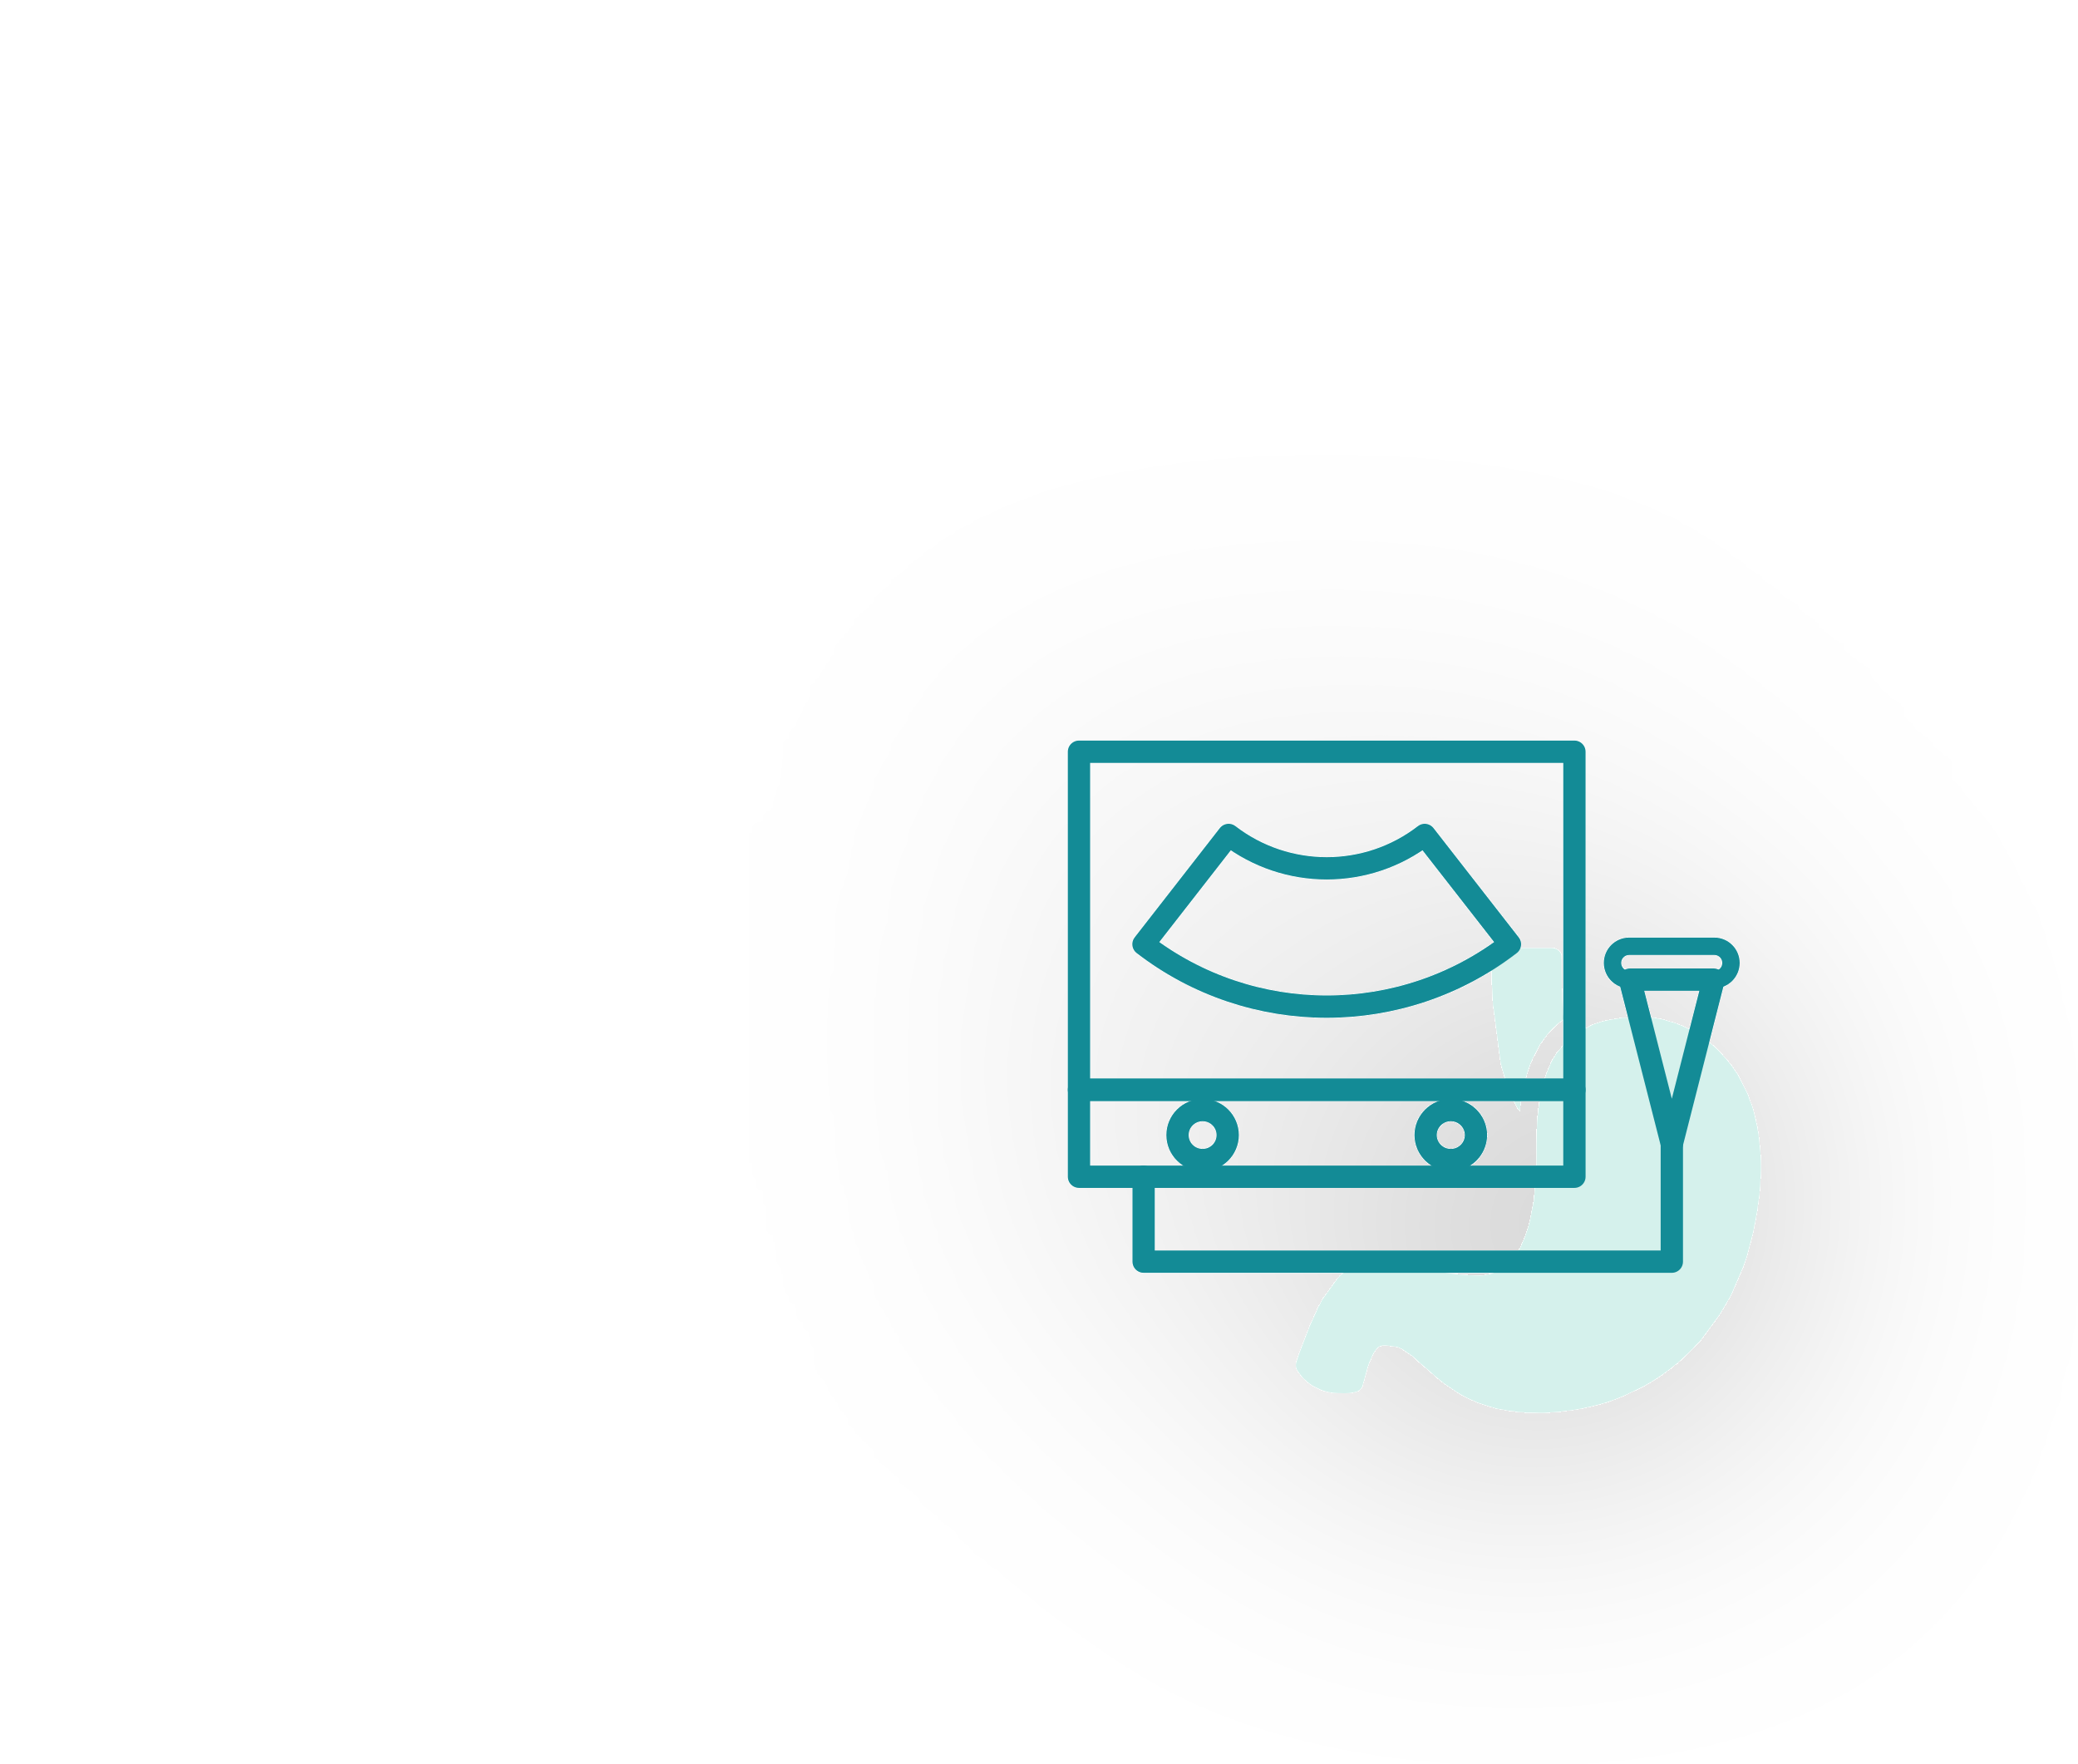
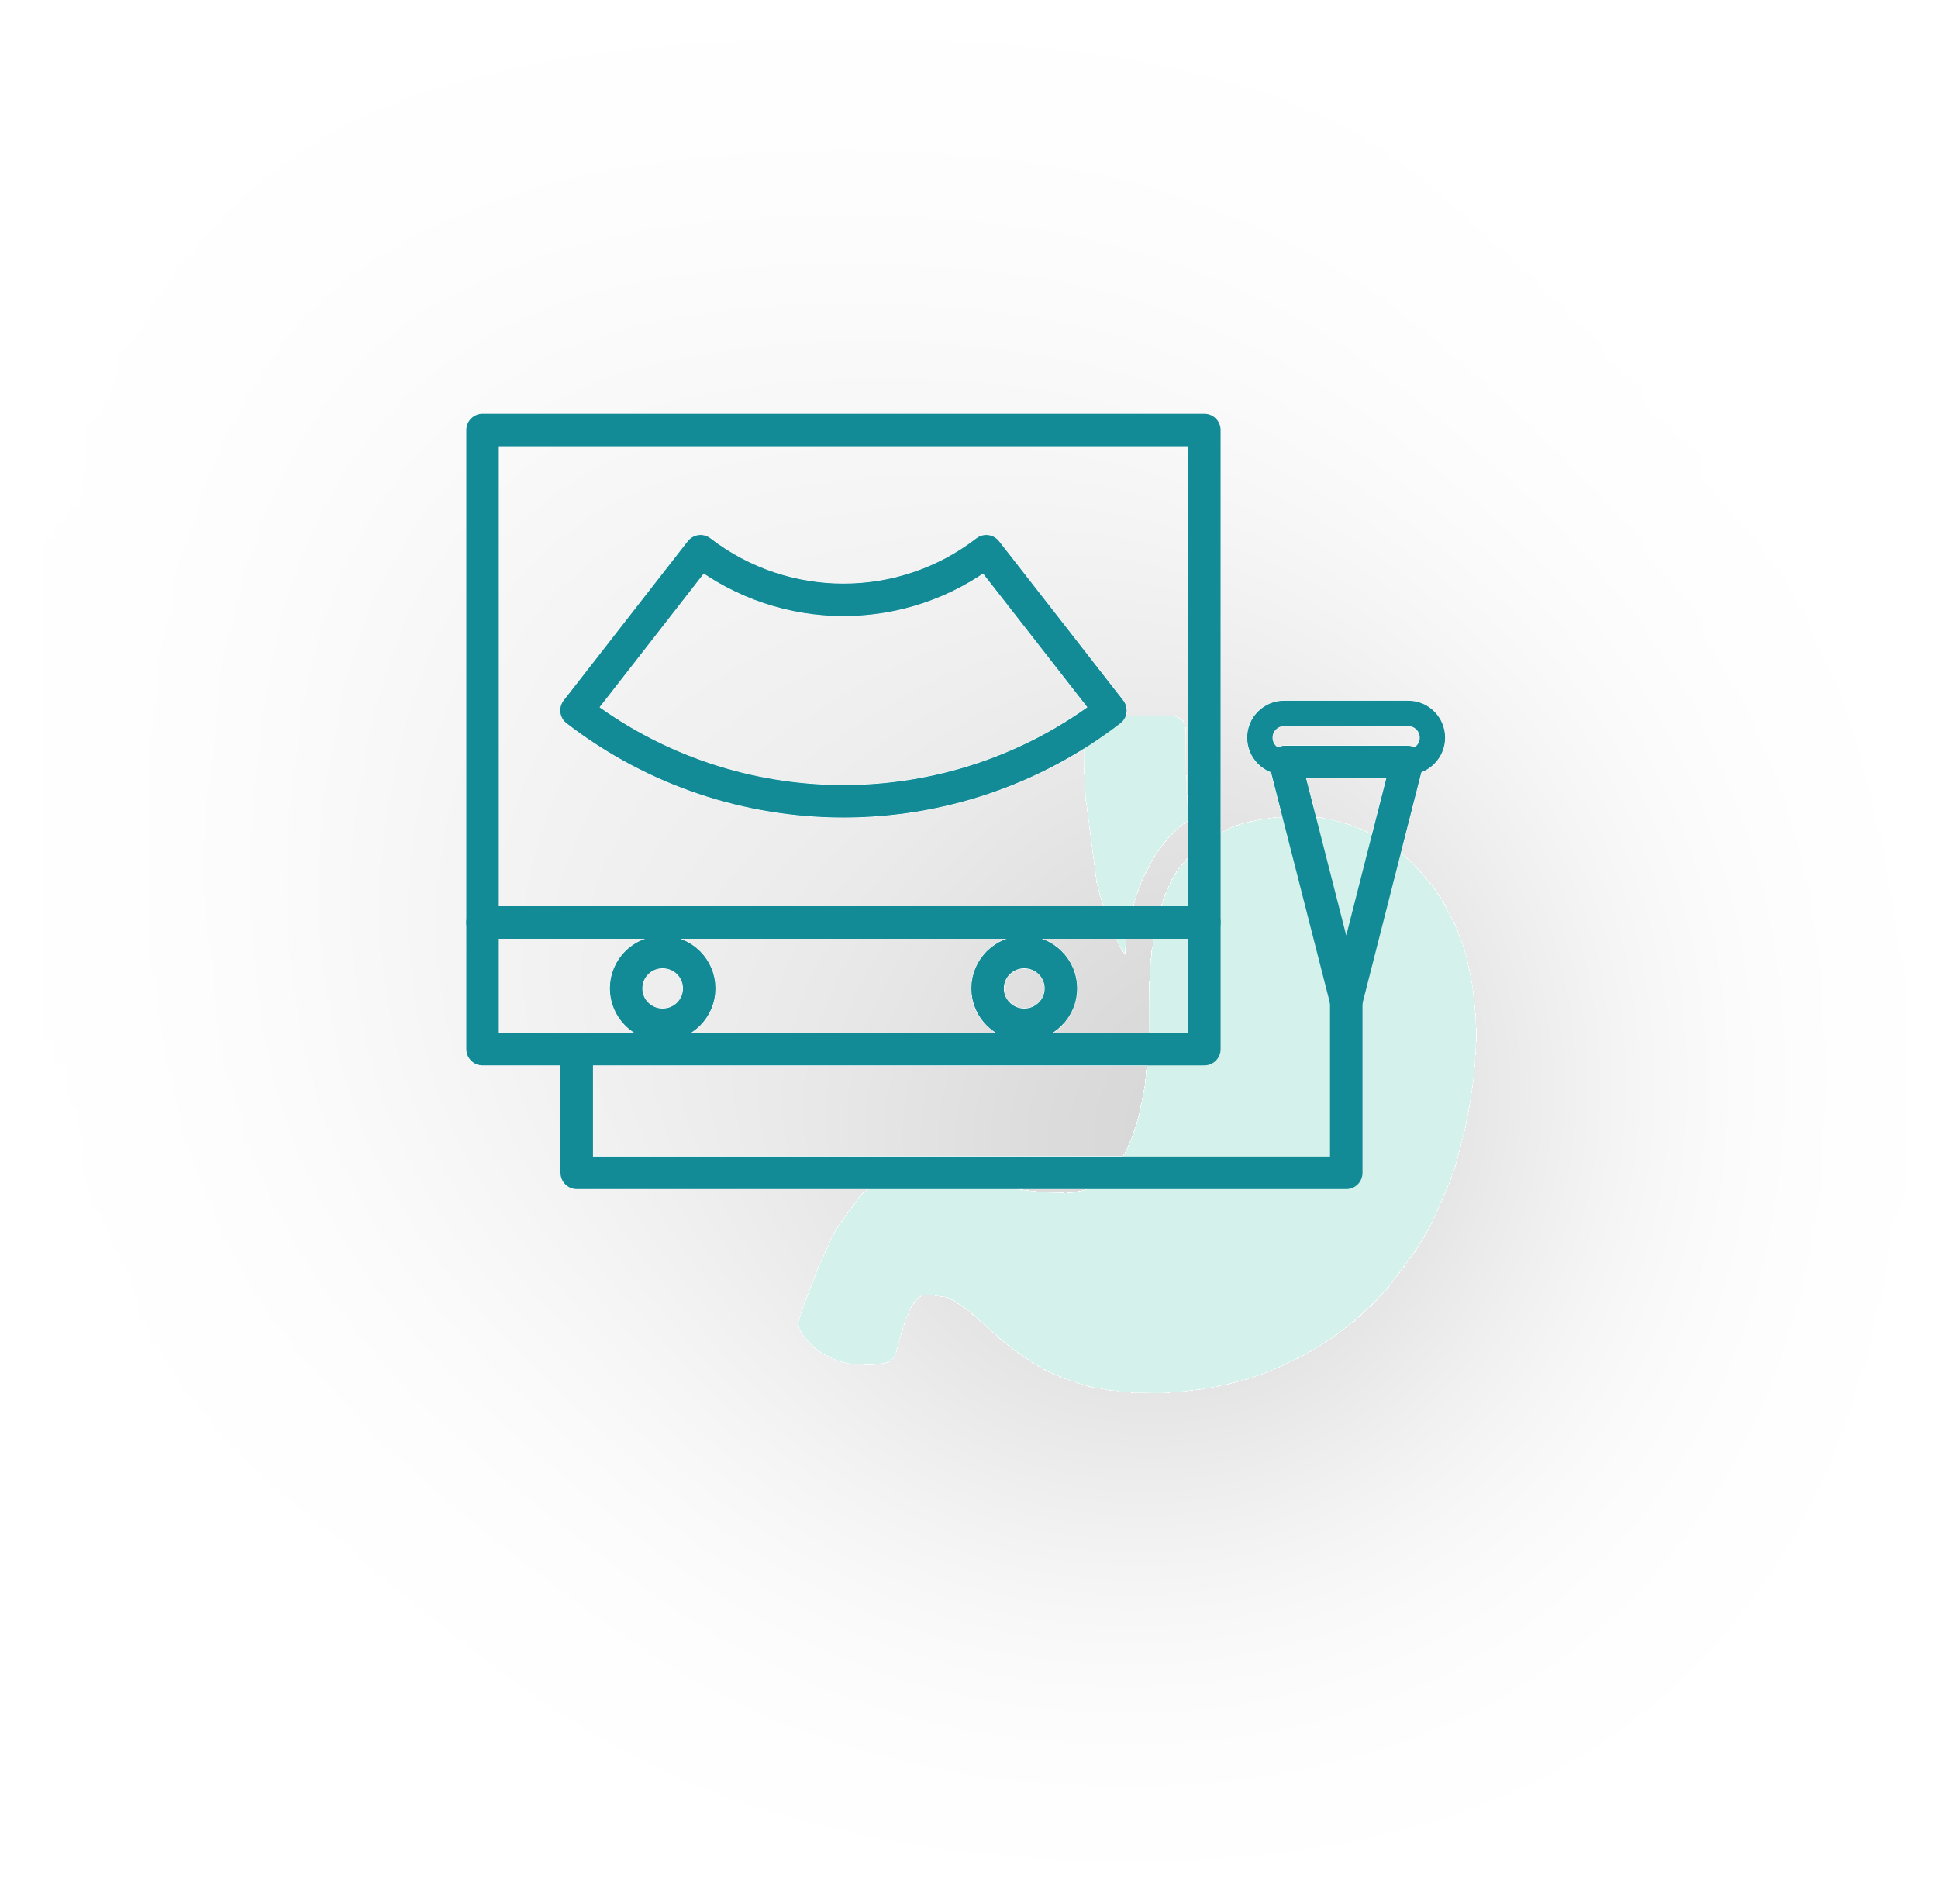
- <svg xmlns="http://www.w3.org/2000/svg" width="264" height="224" viewBox="0 0 264 224" fill="none">
-   <g id="ÑÐ·Ð¸ 1" filter="url(#filter0_d_190_758)">
-     <g id="Ð¡Ð»Ð¾Ð¹_x0020_1">
-       <g id="_2574456779184">
-         <path id="Vector" fill-rule="evenodd" clip-rule="evenodd" d="M199.907 131.478C199.764 131.672 199.807 131.524 199.582 131.749C199.473 131.858 199.371 131.966 199.256 132.072L197.799 133.753C197.576 134.043 197.646 134.033 197.494 134.261L197.425 134.354C197.418 134.363 197.408 134.375 197.401 134.385C197.395 134.394 197.385 134.406 197.378 134.416C197.378 134.417 197.317 134.512 197.315 134.515C196.991 135.066 196.551 136.183 196.36 136.753L195.953 138.191C195.92 138.311 195.957 138.165 195.915 138.306L195.657 139.592C195.596 140.109 195.577 139.799 195.544 140.415C195.543 140.429 195.536 140.499 195.534 140.513L195.504 140.61C195.476 140.712 195.47 140.745 195.455 140.875C195.435 141.042 195.449 141.126 195.442 141.258C195.437 141.388 195.382 141.526 195.364 141.711C195.145 144.037 195.254 146.395 195.18 148.774C195.174 148.978 195.187 148.996 195.157 149.138L194.879 152.533L194.382 155.05C194.38 155.059 194.377 155.074 194.375 155.084L194.341 155.253C194.219 155.602 194.149 156.066 193.99 156.412L193.877 156.734C193.757 157.155 193.549 157.579 193.426 157.875L193.196 158.428L192.326 159.776C192.008 160.127 191.959 160.351 191.519 160.647L190.631 161.328C190.474 161.406 190.359 161.446 190.22 161.512L189.718 161.733C189.26 161.907 188.965 161.906 188.813 161.948C188.318 162.083 187.736 162.031 187.444 162.023C185.985 161.988 185.126 161.903 183.711 161.702C183.559 161.68 183.468 161.613 183.291 161.57L180.575 160.744C180.437 160.697 180.643 160.766 180.483 160.719L177.076 159.972C176.926 159.975 176.908 159.971 176.783 159.966L176.577 159.959C176.567 159.958 176.551 159.956 176.542 159.955C176.189 159.91 175.306 159.865 174.969 159.927C174.303 160.047 174.712 159.862 173.608 160.157L173.103 160.301C172.91 160.373 172.834 160.361 172.655 160.452L172.078 160.741C171.78 160.915 171.935 160.774 171.634 161.001C171.324 161.236 171.326 161.119 170.739 161.675C170.679 161.731 170.639 161.755 170.554 161.815C170.319 161.98 170.153 162.155 169.968 162.365L168.017 165.068C167.983 165.118 167.993 165.103 167.956 165.169C167.91 165.251 167.89 165.297 167.844 165.382L167.654 165.787L167.56 165.914C167.416 166.1 167.482 166.078 167.337 166.392C167.277 166.522 167.246 166.643 167.223 166.684C167.219 166.69 167.21 166.702 167.206 166.708C167.203 166.714 167.192 166.727 167.187 166.733L166.41 168.439L165.071 171.917C164.939 172.244 164.879 172.567 164.748 172.892C164.464 173.594 164.756 174.068 165.185 174.587C165.193 174.596 165.203 174.608 165.21 174.617C165.425 174.894 165.579 175.136 165.922 175.366C166.036 175.535 166.236 175.641 166.388 175.766C166.779 176.087 167.306 176.281 167.754 176.51C167.893 176.581 168.032 176.621 168.19 176.673C168.73 176.851 169.355 176.952 169.881 176.963C170.432 176.973 171.154 177.043 171.837 176.891C172.176 176.816 172.148 176.86 172.396 176.758C172.613 176.668 172.769 176.566 172.93 176.366C173.144 176.101 173.165 175.703 173.277 175.372C173.28 175.365 173.286 175.351 173.289 175.344C173.291 175.337 173.297 175.322 173.299 175.316L173.75 173.661C173.757 173.633 173.769 173.597 173.779 173.574C173.782 173.565 173.789 173.552 173.793 173.543L173.824 173.476C173.884 173.325 173.895 173.182 173.97 173.023C174.035 172.887 174.011 172.968 174.067 172.849C174.351 172.249 174.325 172.038 174.816 171.434L174.909 171.31C175.322 170.789 176.025 170.877 176.679 170.985C177.429 171.11 177.324 170.96 178.18 171.387L179.431 172.247C179.51 172.317 179.545 172.337 179.614 172.389L180.232 172.961C180.243 172.973 180.275 173.004 180.287 173.015C180.339 173.067 180.336 173.061 180.37 173.094L180.541 173.247C180.75 173.428 180.998 173.605 181.185 173.794L181.994 174.5C182.052 174.548 182.104 174.607 182.155 174.663L183.465 175.735C183.535 175.783 183.562 175.795 183.629 175.842L184.952 176.737C184.962 176.744 184.975 176.752 184.985 176.759C184.995 176.765 185.008 176.774 185.017 176.781C185.027 176.787 185.039 176.797 185.049 176.803L185.15 176.865C185.161 176.871 185.175 176.878 185.186 176.884C185.205 176.895 185.251 176.917 185.292 176.943L185.589 177.128C186.17 177.47 186.783 177.772 187.412 178.012C187.569 178.071 187.503 178.06 187.626 178.123C187.787 178.205 187.903 178.204 188.069 178.275L189.01 178.593C189.441 178.701 190.237 178.989 190.651 179.021C191.066 179.053 191.496 179.205 191.944 179.228L192.393 179.27C192.402 179.273 192.417 179.279 192.427 179.282C192.769 179.388 193.188 179.374 193.514 179.39L193.857 179.437C193.984 179.455 194.158 179.445 194.272 179.443C195.408 179.427 195.802 179.543 197.067 179.405C197.596 179.347 197.903 179.373 198.408 179.292C198.423 179.289 198.463 179.282 198.476 179.28C199.008 179.178 199.501 179.197 200.047 179.076L201.091 178.9C201.237 178.876 201.224 178.862 201.31 178.832L202.051 178.685C202.171 178.657 202.152 178.652 202.248 178.631L203.116 178.413C203.274 178.358 203.184 178.39 203.322 178.356C203.926 178.212 204.534 177.985 205.129 177.774L206.052 177.4C206.063 177.395 206.078 177.388 206.09 177.383C206.188 177.341 206.222 177.334 206.323 177.29C206.338 177.284 206.383 177.264 206.398 177.257L206.583 177.171C206.595 177.167 206.609 177.161 206.622 177.156L208.771 176.113C208.846 176.078 208.879 176.063 208.951 176.022L209.317 175.793C209.398 175.746 209.452 175.73 209.535 175.686C209.661 175.621 209.754 175.541 209.901 175.458L210.297 175.204C210.551 175.056 210.757 174.897 211.017 174.733C211.123 174.667 211.088 174.686 211.178 174.624L212.268 173.819C212.276 173.811 212.287 173.8 212.295 173.792L212.926 173.287C213.002 173.218 213.038 173.196 213.111 173.147C213.244 172.964 213.122 173.119 213.287 172.998L213.983 172.342C213.991 172.334 214.002 172.322 214.01 172.314L214.464 171.902L214.896 171.469C215.083 171.345 215.203 171.118 215.363 170.961L215.522 170.797C215.735 170.562 215.986 170.383 216.157 170.124L218.447 167.011C218.521 166.892 218.486 166.963 218.537 166.884L219.735 164.838C219.776 164.774 219.843 164.635 219.866 164.588L220.027 164.262C220.032 164.252 220.038 164.237 220.041 164.227C220.044 164.219 220.049 164.203 220.052 164.194L221.458 160.926C221.462 160.915 221.47 160.879 221.475 160.866L221.824 159.889C221.872 159.743 221.885 159.705 221.928 159.557L222.671 156.739C222.735 156.388 222.848 156.051 222.873 155.714C222.886 155.557 222.869 155.685 222.937 155.483L223.226 153.877C223.245 153.693 223.248 153.669 223.273 153.543L223.482 152.031C223.564 151.717 223.552 151.107 223.572 151.02C223.573 151.015 223.578 151 223.578 150.995C223.65 150.627 223.615 150.245 223.652 149.862C223.783 148.511 223.714 146.731 223.543 145.363L223.447 144.465C223.407 144.267 223.432 144.367 223.423 144.189C223.415 144.033 223.352 143.819 223.307 143.577C223.281 143.437 223.277 143.333 223.248 143.199L223.02 142.186C222.87 141.508 222.716 140.79 222.458 140.151C222.412 140.037 222.449 140.131 222.388 140.005L222.245 139.652C222.242 139.64 222.234 139.605 222.23 139.592C222.043 138.901 221.612 138.176 221.291 137.531L220.879 136.752C220.774 136.588 220.68 136.3 220.524 136.186C220.483 136.109 220.517 136.166 220.462 136.087L220.416 136.024C220.41 136.015 220.4 136.002 220.393 135.992C220.387 135.983 220.378 135.97 220.372 135.96C220.335 135.901 220.328 135.876 220.315 135.855L220.068 135.506C220.032 135.452 220.04 135.458 220.003 135.409L219.497 134.778C219.277 134.56 219.413 134.592 219.225 134.455L218.4 133.548C218.317 133.464 218.27 133.412 218.184 133.332L217.622 132.811C217.561 132.763 217.543 132.756 217.494 132.723C217.364 132.53 217.4 132.633 217.262 132.522L215.362 131.176C215.096 131.008 215.538 131.285 215.3 131.133L214.63 130.772C214.619 130.765 214.607 130.755 214.597 130.75L213.825 130.385C213.727 130.338 213.644 130.282 213.532 130.245C213.369 130.191 213.306 130.193 213.165 130.125C213.083 130.054 213.105 130.069 212.996 130.023L211.805 129.683C211.798 129.681 211.783 129.673 211.775 129.67C211.448 129.541 210.934 129.434 210.599 129.399C210.434 129.382 210.337 129.339 210.16 129.3L206.597 129.288C206.335 129.311 206.347 129.245 205.882 129.337C205.279 129.458 204.774 129.481 204.049 129.664C203.947 129.689 203.876 129.694 203.774 129.717C203.632 129.749 203.413 129.81 203.303 129.846L202.51 130.116C202.503 130.119 202.488 130.124 202.481 130.127C202.343 130.176 202.568 130.097 202.392 130.151L199.907 131.478Z" fill="#D5F1EC" />
-         <path id="Vector_2" fill-rule="evenodd" clip-rule="evenodd" d="M196.876 131.045L197.384 130.52C197.566 130.357 197.629 130.348 197.742 130.179C197.77 130.161 197.788 130.156 197.839 130.115L197.926 130.039C197.934 130.032 197.945 130.02 197.953 130.012C198.114 129.849 198.369 129.732 198.537 129.566L198.59 129.51C198.733 129.313 198.605 129.102 198.59 128.871C198.577 128.686 198.587 128.538 198.57 128.365C198.526 127.906 198.501 127.361 198.473 126.969C198.455 126.719 198.489 126.384 198.465 126.13C198.38 125.243 198.431 125.019 198.406 124.295C198.375 123.418 198.418 122.278 198.363 121.417C198.344 121.11 198.155 120.839 197.894 120.666C197.695 120.536 197.475 120.454 197.181 120.439H192.33H192.276H190.764C190.308 120.485 189.939 120.623 189.693 120.996C189.368 121.487 189.532 122.822 189.534 123.407C189.536 124.075 189.522 124.483 189.554 125.189C189.583 125.827 189.617 125.844 189.625 126.448L189.677 127.581C189.688 127.816 189.697 127.764 189.73 127.904C189.758 128.026 189.743 127.905 189.749 128.008L190.63 134.803C190.647 135.112 190.792 135.444 190.847 135.73C190.848 135.739 190.85 135.755 190.851 135.763C190.853 135.772 190.854 135.787 190.856 135.797L191.707 138.487C191.78 138.705 191.848 138.876 191.944 139.062L192.59 140.365C192.659 140.516 192.646 140.51 192.74 140.647C192.852 140.81 192.946 141.007 193.088 141.111C193.088 140.972 193.103 140.788 193.107 140.742L193.233 139.696C193.252 139.4 193.382 139.026 193.429 138.722L193.576 138.026C193.731 137.235 194.145 135.776 194.451 135.06L194.677 134.528C194.682 134.516 194.688 134.502 194.693 134.49L195.621 132.712C195.671 132.627 195.648 132.666 195.685 132.614L196.205 131.889C196.215 131.878 196.248 131.846 196.258 131.834C196.429 131.643 196.52 131.437 196.709 131.257L196.876 131.045Z" fill="#D5F1EC" />
-         <path id="Vector_3" fill-rule="evenodd" clip-rule="evenodd" d="M199.907 131.478V131.424L199.843 131.469L199.907 131.478Z" fill="#F8F8F8" />
-         <path id="Vector_4" fill-rule="evenodd" clip-rule="evenodd" d="M166.41 168.439V168.385L166.346 168.43L166.41 168.439Z" fill="#E6E6E6" />
-         <path id="Vector_5" fill-rule="evenodd" clip-rule="evenodd" d="M213.111 173.147V173.201L213.174 173.156L213.111 173.147Z" fill="#B5B5B5" />
-         <path id="Vector_6" fill-rule="evenodd" clip-rule="evenodd" d="M191.519 160.647V160.592L191.456 160.637L191.519 160.647Z" fill="#E6E6E6" />
-         <path id="Vector_7" fill-rule="evenodd" clip-rule="evenodd" d="M190.22 161.512V161.458L190.157 161.503L190.22 161.512Z" fill="#F8F8F8" />
-         <path id="Vector_8" fill-rule="evenodd" clip-rule="evenodd" d="M190.166 132.777L190.182 132.761C190.181 132.762 190.161 132.772 190.166 132.777Z" fill="#E6E6E6" />
-       </g>
-       <path id="Vector_9" d="M137.079 149.482H200.023V138.44H137.079V149.482Z" stroke="#138B96" stroke-width="2.835" stroke-miterlimit="10" stroke-linecap="round" stroke-linejoin="round" />
-       <path id="Vector_10" d="M137.079 138.44H200.023V95.492H137.079V138.44Z" stroke="#138B96" stroke-width="2.835" stroke-miterlimit="10" stroke-linecap="round" stroke-linejoin="round" />
-       <path id="Vector_11" d="M145.292 149.482V160.269H212.398V144.944" stroke="#138B96" stroke-width="2.835" stroke-miterlimit="10" stroke-linecap="round" stroke-linejoin="round" />
-       <path id="Vector_12" d="M217.714 124.442L212.398 145.309L207.071 124.442H217.714Z" stroke="#138B96" stroke-width="2.835" stroke-miterlimit="10" stroke-linecap="round" stroke-linejoin="round" />
-       <path id="Vector_13" d="M217.802 124.442H206.974C205.808 124.442 204.865 123.492 204.865 122.322C204.865 121.153 205.808 120.209 206.974 120.209H217.802C218.968 120.209 219.911 121.153 219.911 122.322C219.911 123.492 218.968 124.442 217.802 124.442Z" stroke="#138B96" stroke-width="2.214" stroke-miterlimit="10" stroke-linecap="round" stroke-linejoin="round" />
-       <path id="Vector_14" d="M191.831 119.946C178.135 130.515 158.968 130.515 145.273 119.946C148.878 115.318 152.485 110.688 156.091 106.065C163.429 111.718 173.684 111.718 181.003 106.065C184.619 110.688 188.224 115.318 191.831 119.946Z" stroke="#138B96" stroke-width="2.835" stroke-miterlimit="10" stroke-linecap="round" stroke-linejoin="round" />
-       <path id="Vector_15" d="M155.974 144.189C155.974 145.943 154.545 147.362 152.786 147.362C151.017 147.362 149.598 145.943 149.598 144.189C149.598 142.434 151.017 141.016 152.786 141.016C154.545 141.016 155.974 142.434 155.974 144.189Z" stroke="#138B96" stroke-width="2.835" stroke-miterlimit="10" stroke-linecap="round" stroke-linejoin="round" />
-       <path id="Vector_16" d="M187.515 144.189C187.515 145.943 186.076 147.362 184.317 147.362C182.558 147.362 181.12 145.943 181.12 144.189C181.12 142.434 182.558 141.016 184.317 141.016C186.076 141.016 187.515 142.434 187.515 144.189Z" stroke="#138B96" stroke-width="2.835" stroke-miterlimit="10" stroke-linecap="round" stroke-linejoin="round" />
-     </g>
+ <svg xmlns="http://www.w3.org/2000/svg" width="169" height="166" viewBox="0 0 169 166" fill="none">
+   <g filter="url(#filter0_d_368_92)">
+     <path fill-rule="evenodd" clip-rule="evenodd" d="M104.907 73.478C104.764 73.672 104.807 73.524 104.582 73.749C104.473 73.858 104.371 73.966 104.256 74.072L102.799 75.753C102.576 76.043 102.646 76.033 102.494 76.261L102.425 76.354C102.418 76.363 102.408 76.376 102.401 76.385C102.395 76.394 102.385 76.406 102.378 76.415C102.378 76.417 102.317 76.511 102.315 76.515C101.991 77.066 101.551 78.183 101.36 78.753L100.953 80.191C100.92 80.311 100.957 80.165 100.915 80.306L100.657 81.592C100.596 82.109 100.577 81.799 100.544 82.415C100.543 82.429 100.536 82.499 100.534 82.513L100.504 82.61C100.476 82.712 100.47 82.745 100.455 82.876C100.435 83.042 100.449 83.126 100.442 83.258C100.437 83.388 100.382 83.526 100.364 83.711C100.145 86.037 100.254 88.395 100.18 90.774C100.174 90.978 100.187 90.996 100.157 91.138L99.879 94.533L99.382 97.05C99.38 97.059 99.377 97.074 99.375 97.084L99.341 97.253C99.219 97.602 99.149 98.066 98.99 98.412L98.877 98.734C98.757 99.155 98.549 99.579 98.426 99.875L98.196 100.428L97.326 101.776C97.008 102.127 96.959 102.351 96.519 102.647L95.631 103.328C95.474 103.406 95.359 103.446 95.22 103.512L94.718 103.733C94.26 103.907 93.965 103.906 93.813 103.948C93.318 104.083 92.736 104.031 92.444 104.023C90.985 103.988 90.126 103.903 88.711 103.702C88.559 103.68 88.469 103.613 88.291 103.57L85.575 102.744C85.437 102.697 85.642 102.766 85.483 102.719L82.076 101.972C81.927 101.975 81.908 101.971 81.782 101.966L81.576 101.959C81.567 101.958 81.551 101.956 81.542 101.955C81.189 101.91 80.306 101.865 79.969 101.927C79.303 102.047 79.712 101.862 78.608 102.157L78.103 102.301C77.91 102.373 77.834 102.361 77.655 102.452L77.078 102.741C76.779 102.915 76.934 102.774 76.634 103.001C76.324 103.236 76.326 103.119 75.739 103.675C75.679 103.731 75.639 103.755 75.554 103.815C75.319 103.98 75.153 104.155 74.968 104.365L73.017 107.068C72.983 107.118 72.993 107.103 72.956 107.169C72.91 107.251 72.89 107.297 72.844 107.382L72.654 107.787L72.561 107.914C72.416 108.1 72.482 108.078 72.337 108.392C72.277 108.522 72.246 108.643 72.223 108.684C72.219 108.69 72.21 108.702 72.206 108.708C72.203 108.714 72.192 108.727 72.187 108.733L71.41 110.439L70.071 113.917C69.939 114.244 69.879 114.567 69.748 114.892C69.464 115.594 69.756 116.068 70.185 116.587C70.193 116.596 70.203 116.608 70.21 116.617C70.425 116.894 70.579 117.136 70.922 117.366C71.036 117.535 71.236 117.641 71.388 117.766C71.779 118.087 72.306 118.281 72.754 118.51C72.893 118.581 73.032 118.621 73.19 118.673C73.73 118.851 74.355 118.952 74.882 118.963C75.432 118.973 76.154 119.043 76.837 118.891C77.176 118.816 77.148 118.86 77.396 118.758C77.613 118.668 77.769 118.566 77.93 118.366C78.144 118.101 78.165 117.703 78.277 117.372C78.28 117.365 78.286 117.351 78.289 117.344C78.291 117.337 78.297 117.322 78.299 117.316L78.75 115.661C78.757 115.633 78.769 115.597 78.778 115.574C78.782 115.565 78.789 115.552 78.793 115.543L78.824 115.476C78.884 115.325 78.895 115.182 78.97 115.023C79.035 114.887 79.011 114.968 79.067 114.849C79.351 114.249 79.325 114.038 79.816 113.434L79.909 113.31C80.322 112.789 81.025 112.877 81.679 112.985C82.429 113.11 82.325 112.96 83.18 113.387L84.431 114.247C84.51 114.317 84.545 114.337 84.614 114.389L85.232 114.961C85.243 114.973 85.275 115.004 85.287 115.015C85.339 115.067 85.336 115.061 85.37 115.094L85.541 115.247C85.75 115.428 85.998 115.605 86.185 115.794L86.995 116.5C87.052 116.548 87.104 116.607 87.156 116.663L88.466 117.735C88.535 117.783 88.562 117.795 88.629 117.842L89.952 118.737C89.962 118.744 89.975 118.752 89.985 118.759C89.995 118.765 90.007 118.774 90.017 118.781C90.027 118.787 90.039 118.797 90.049 118.803L90.15 118.865C90.161 118.871 90.175 118.878 90.186 118.884C90.205 118.895 90.251 118.917 90.292 118.943L90.589 119.128C91.17 119.47 91.783 119.772 92.412 120.012C92.569 120.071 92.504 120.06 92.626 120.123C92.787 120.205 92.903 120.204 93.069 120.275L94.01 120.593C94.441 120.701 95.237 120.989 95.651 121.021C96.067 121.053 96.496 121.205 96.944 121.228L97.393 121.27C97.402 121.273 97.417 121.279 97.427 121.282C97.769 121.388 98.188 121.374 98.514 121.39L98.856 121.437C98.984 121.455 99.158 121.445 99.272 121.443C100.408 121.427 100.802 121.543 102.067 121.405C102.596 121.347 102.903 121.373 103.408 121.292C103.423 121.289 103.463 121.282 103.476 121.28C104.008 121.178 104.501 121.197 105.047 121.076L106.091 120.9C106.237 120.876 106.224 120.862 106.31 120.832L107.051 120.685C107.171 120.657 107.152 120.652 107.248 120.631L108.116 120.413C108.274 120.358 108.184 120.39 108.322 120.356C108.926 120.212 109.534 119.985 110.129 119.774L111.052 119.4C111.063 119.395 111.078 119.388 111.09 119.383C111.188 119.341 111.222 119.334 111.323 119.29C111.338 119.284 111.383 119.264 111.398 119.257L111.583 119.171C111.595 119.167 111.609 119.161 111.622 119.156L113.771 118.113C113.846 118.078 113.879 118.063 113.951 118.022L114.317 117.793C114.398 117.746 114.452 117.73 114.535 117.686C114.661 117.621 114.754 117.541 114.901 117.458L115.297 117.204C115.551 117.056 115.757 116.897 116.017 116.733C116.123 116.667 116.088 116.686 116.178 116.624L117.268 115.819C117.276 115.811 117.287 115.8 117.295 115.792L117.926 115.287C118.002 115.218 118.038 115.196 118.111 115.147C118.244 114.964 118.122 115.119 118.287 114.998L118.983 114.342C118.991 114.334 119.002 114.322 119.01 114.314L119.464 113.902L119.896 113.469C120.083 113.345 120.203 113.118 120.363 112.961L120.522 112.797C120.735 112.562 120.986 112.383 121.157 112.124L123.447 109.011C123.521 108.892 123.486 108.963 123.537 108.884L124.735 106.838C124.776 106.774 124.843 106.635 124.866 106.588L125.027 106.262C125.032 106.252 125.038 106.237 125.041 106.227C125.044 106.219 125.049 106.203 125.052 106.194L126.458 102.926C126.462 102.915 126.47 102.879 126.475 102.866L126.824 101.889C126.872 101.743 126.885 101.705 126.928 101.557L127.671 98.739C127.735 98.388 127.848 98.051 127.873 97.713C127.886 97.557 127.869 97.685 127.937 97.483L128.226 95.877C128.245 95.693 128.248 95.669 128.273 95.543L128.482 94.031C128.564 93.717 128.552 93.107 128.572 93.02C128.573 93.015 128.578 93.001 128.578 92.995C128.65 92.627 128.615 92.245 128.652 91.862C128.783 90.511 128.714 88.731 128.543 87.363L128.447 86.465C128.407 86.267 128.432 86.367 128.423 86.189C128.415 86.032 128.352 85.819 128.307 85.577C128.281 85.436 128.277 85.333 128.248 85.199L128.02 84.186C127.87 83.508 127.716 82.79 127.458 82.151C127.412 82.037 127.449 82.131 127.388 82.005L127.245 81.652C127.242 81.64 127.234 81.605 127.23 81.592C127.043 80.901 126.612 80.176 126.291 79.531L125.879 78.752C125.774 78.588 125.68 78.3 125.524 78.186C125.483 78.109 125.517 78.166 125.462 78.087L125.416 78.025C125.41 78.015 125.4 78.002 125.393 77.992C125.387 77.983 125.378 77.97 125.372 77.96C125.335 77.901 125.328 77.876 125.315 77.855L125.068 77.506C125.032 77.452 125.04 77.458 125.003 77.409L124.497 76.778C124.277 76.56 124.413 76.592 124.225 76.455L123.4 75.548C123.317 75.464 123.27 75.412 123.184 75.332L122.622 74.811C122.561 74.763 122.543 74.756 122.494 74.723C122.364 74.53 122.4 74.633 122.262 74.522L120.362 73.176C120.096 73.007 120.538 73.285 120.3 73.133L119.63 72.772C119.619 72.765 119.607 72.755 119.597 72.75L118.825 72.385C118.727 72.338 118.644 72.282 118.532 72.245C118.369 72.191 118.306 72.193 118.165 72.125C118.083 72.054 118.105 72.069 117.996 72.023L116.805 71.683C116.798 71.68 116.783 71.673 116.775 71.67C116.448 71.541 115.934 71.434 115.599 71.399C115.434 71.382 115.337 71.339 115.16 71.3L111.597 71.288C111.335 71.311 111.347 71.245 110.882 71.337C110.279 71.457 109.774 71.481 109.049 71.663C108.947 71.689 108.876 71.694 108.774 71.717C108.632 71.749 108.413 71.81 108.303 71.846L107.51 72.116C107.503 72.119 107.488 72.124 107.481 72.126C107.343 72.176 107.568 72.097 107.392 72.151L104.907 73.478Z" fill="#D5F1EC" />
+     <path fill-rule="evenodd" clip-rule="evenodd" d="M101.876 73.045L102.384 72.52C102.566 72.357 102.629 72.348 102.742 72.179C102.77 72.16 102.788 72.156 102.839 72.115L102.926 72.039C102.934 72.032 102.945 72.02 102.953 72.012C103.114 71.85 103.369 71.732 103.537 71.566L103.59 71.51C103.733 71.313 103.605 71.102 103.59 70.871C103.577 70.686 103.587 70.538 103.57 70.365C103.526 69.906 103.501 69.361 103.473 68.969C103.455 68.719 103.489 68.384 103.465 68.13C103.38 67.243 103.431 67.019 103.406 66.295C103.375 65.418 103.418 64.278 103.363 63.417C103.344 63.111 103.155 62.839 102.894 62.666C102.695 62.536 102.475 62.454 102.181 62.439H97.33H97.275H95.764C95.308 62.485 94.939 62.623 94.693 62.996C94.368 63.486 94.532 64.822 94.534 65.407C94.536 66.075 94.522 66.483 94.554 67.189C94.583 67.827 94.617 67.844 94.625 68.448L94.677 69.581C94.688 69.816 94.697 69.764 94.73 69.904C94.758 70.026 94.743 69.905 94.749 70.008L95.63 76.803C95.647 77.112 95.792 77.444 95.847 77.73C95.848 77.739 95.85 77.755 95.851 77.763C95.853 77.772 95.854 77.787 95.856 77.797L96.707 80.487C96.78 80.705 96.848 80.876 96.944 81.062L97.59 82.365C97.659 82.516 97.646 82.51 97.74 82.647C97.852 82.811 97.946 83.007 98.088 83.111C98.088 82.972 98.103 82.788 98.107 82.743L98.233 81.696C98.252 81.4 98.382 81.026 98.429 80.722L98.576 80.026C98.731 79.235 99.145 77.776 99.451 77.06L99.677 76.528C99.682 76.516 99.688 76.502 99.693 76.49L100.621 74.713C100.671 74.627 100.648 74.666 100.685 74.614L101.205 73.889C101.215 73.878 101.248 73.846 101.258 73.835C101.429 73.643 101.52 73.436 101.709 73.257L101.876 73.045Z" fill="#D5F1EC" />
+     <path fill-rule="evenodd" clip-rule="evenodd" d="M104.907 73.478V73.424L104.843 73.469L104.907 73.478Z" fill="#F8F8F8" />
+     <path fill-rule="evenodd" clip-rule="evenodd" d="M71.41 110.439V110.385L71.346 110.43L71.41 110.439Z" fill="#E6E6E6" />
+     <path fill-rule="evenodd" clip-rule="evenodd" d="M118.111 115.147V115.201L118.174 115.156L118.111 115.147Z" fill="#B5B5B5" />
+     <path fill-rule="evenodd" clip-rule="evenodd" d="M96.519 102.647V102.592L96.456 102.637L96.519 102.647Z" fill="#E6E6E6" />
+     <path fill-rule="evenodd" clip-rule="evenodd" d="M95.22 103.512V103.458L95.157 103.503L95.22 103.512Z" fill="#F8F8F8" />
+     <path fill-rule="evenodd" clip-rule="evenodd" d="M95.166 74.777L95.182 74.761C95.181 74.762 95.16 74.772 95.166 74.777Z" fill="#E6E6E6" />
+     <path d="M42.079 91.482H105.023V80.44H42.079V91.482Z" stroke="#138B96" stroke-width="2.835" stroke-miterlimit="10" stroke-linecap="round" stroke-linejoin="round" />
+     <path d="M42.079 80.44H105.023V37.492H42.079V80.44Z" stroke="#138B96" stroke-width="2.835" stroke-miterlimit="10" stroke-linecap="round" stroke-linejoin="round" />
+     <path d="M50.292 91.482V102.269H117.398V86.944" stroke="#138B96" stroke-width="2.835" stroke-miterlimit="10" stroke-linecap="round" stroke-linejoin="round" />
+     <path d="M122.714 66.442L117.398 87.309L112.071 66.442H122.714Z" stroke="#138B96" stroke-width="2.835" stroke-miterlimit="10" stroke-linecap="round" stroke-linejoin="round" />
+     <path d="M122.802 66.442H111.974C110.808 66.442 109.865 65.492 109.865 64.322C109.865 63.153 110.808 62.209 111.974 62.209H122.802C123.968 62.209 124.911 63.153 124.911 64.322C124.911 65.492 123.968 66.442 122.802 66.442Z" stroke="#138B96" stroke-width="2.214" stroke-miterlimit="10" stroke-linecap="round" stroke-linejoin="round" />
+     <path d="M96.831 61.946C83.135 72.515 63.968 72.515 50.273 61.946C53.878 57.318 57.485 52.688 61.091 48.065C68.429 53.718 78.684 53.718 86.003 48.065C89.619 52.688 93.224 57.318 96.831 61.946Z" stroke="#138B96" stroke-width="2.835" stroke-miterlimit="10" stroke-linecap="round" stroke-linejoin="round" />
+     <path d="M60.974 86.189C60.974 87.943 59.545 89.362 57.786 89.362C56.017 89.362 54.598 87.943 54.598 86.189C54.598 84.434 56.017 83.016 57.786 83.016C59.545 83.016 60.974 84.434 60.974 86.189Z" stroke="#138B96" stroke-width="2.835" stroke-miterlimit="10" stroke-linecap="round" stroke-linejoin="round" />
+     <path d="M92.515 86.189C92.515 87.943 91.076 89.362 89.317 89.362C87.558 89.362 86.12 87.943 86.12 86.189C86.12 84.434 87.558 83.016 89.317 83.016C91.076 83.016 92.515 84.434 92.515 86.189Z" stroke="#138B96" stroke-width="2.835" stroke-miterlimit="10" stroke-linecap="round" stroke-linejoin="round" />
  </g>
  <defs>
-     <filter id="filter0_d_190_758" x="-40" y="-36" width="325.669" height="268.976" filterUnits="userSpaceOnUse" color-interpolation-filters="sRGB">
+     <filter id="filter0_d_368_92" x="-7" y="-6" width="186" height="180" filterUnits="userSpaceOnUse" color-interpolation-filters="sRGB">
      <feFlood flood-opacity="0" result="BackgroundImageFix" />
      <feColorMatrix in="SourceAlpha" type="matrix" values="0 0 0 0 0 0 0 0 0 0 0 0 0 0 0 0 0 0 127 0" result="hardAlpha" />
      <feOffset dy="4" />
      <feGaussianBlur stdDeviation="20" />
      <feComposite in2="hardAlpha" operator="out" />
      <feColorMatrix type="matrix" values="0 0 0 0 0 0 0 0 0 0 0 0 0 0 0 0 0 0 0.25 0" />
-       <feBlend mode="normal" in2="BackgroundImageFix" result="effect1_dropShadow_190_758" />
-       <feBlend mode="normal" in="SourceGraphic" in2="effect1_dropShadow_190_758" result="shape" />
+       <feBlend mode="normal" in2="BackgroundImageFix" result="effect1_dropShadow_368_92" />
+       <feBlend mode="normal" in="SourceGraphic" in2="effect1_dropShadow_368_92" result="shape" />
    </filter>
  </defs>
</svg>
